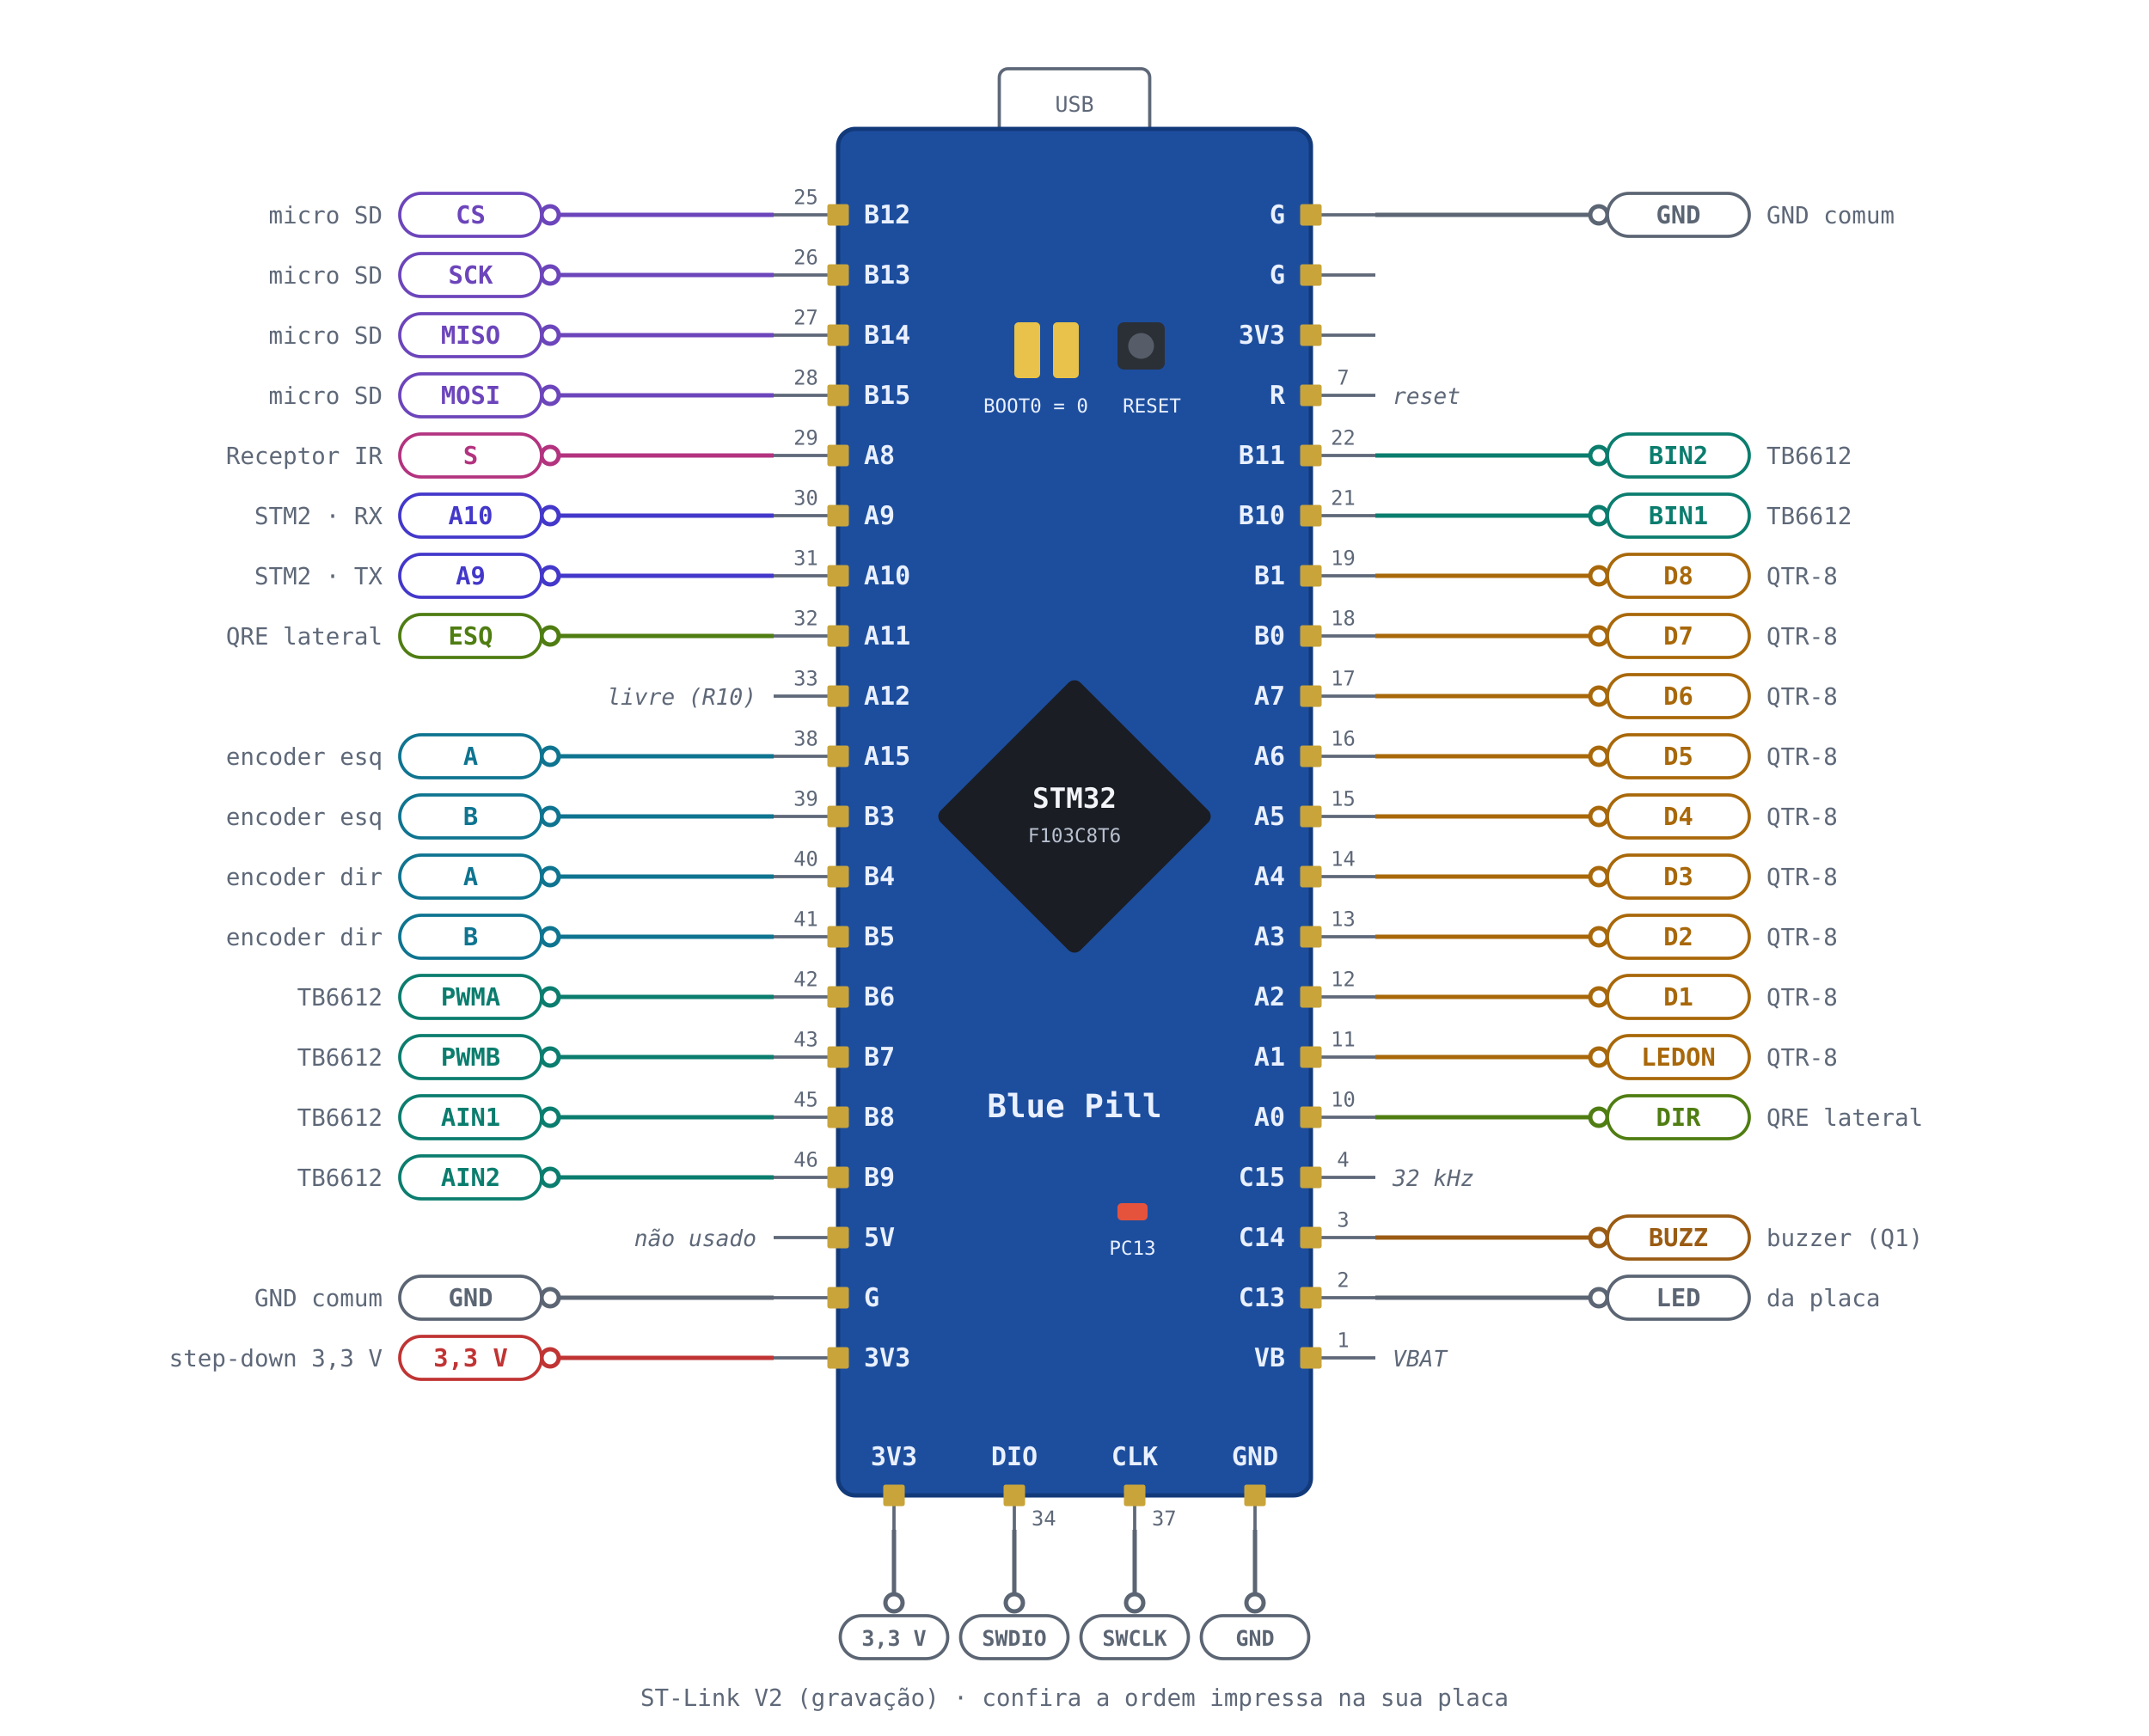
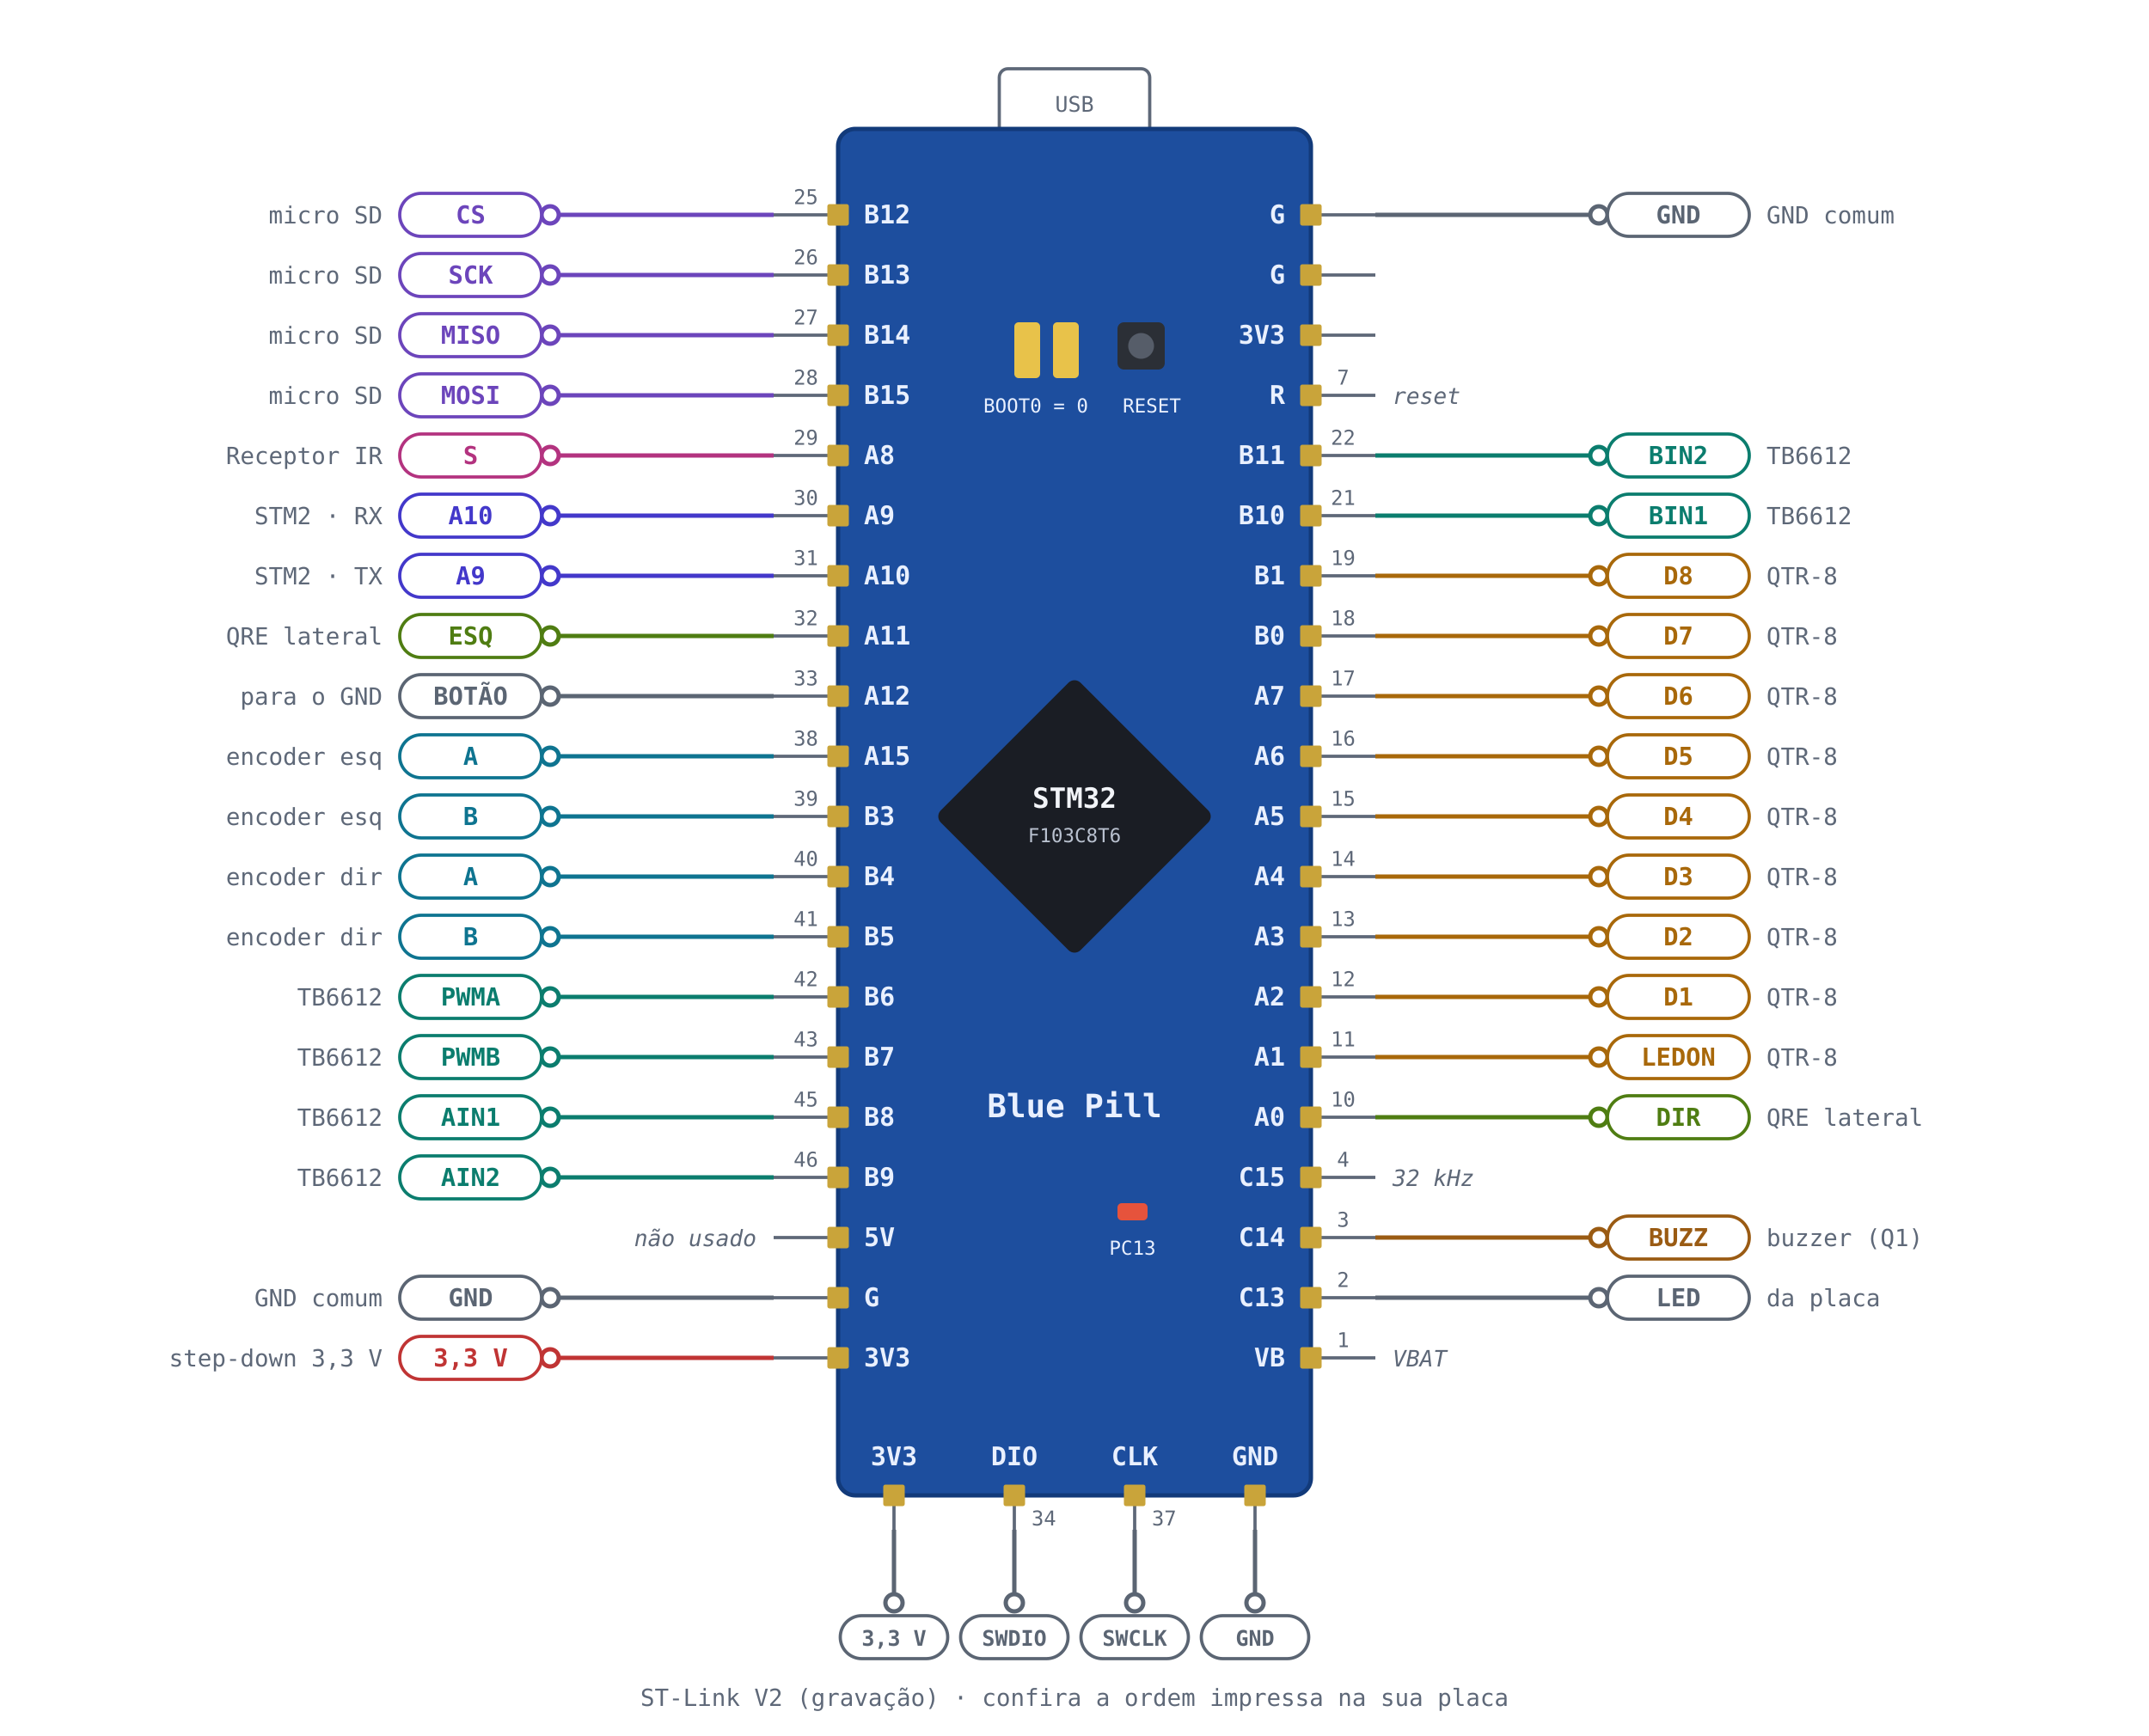
<svg xmlns="http://www.w3.org/2000/svg" viewBox="0 0 1000 808" role="img" aria-label="Pinagem da STM1">
  <style>
svg{background:#ffffff}
text{font-family:"IBM Plex Mono",ui-monospace,SFMono-Regular,Menlo,Consolas,monospace}
.pcb{fill:#1d4e9e;stroke:#123a7a;stroke-width:2}.usb{fill:#fff;stroke:#5e6878;stroke-width:1.5}.usbt{fill:#5e6878;font-size:10px}
.chip{fill:#1a1d24}.chipt{fill:#f2f4f8;font-size:13px;font-weight:600}.chipt2{fill:#b9c1cf;font-size:9px}
.jmp{fill:#e8c24a}.btn{fill:#2b2f36}.btnc{fill:#565d69}.led{fill:#e6533c}.onpcb{fill:#e9f0ff}
.title{font-size:15px;font-weight:600}.small{font-size:9px}.plab{font-size:12px;font-weight:600}.pad{fill:#c9a43a}
.stub{stroke:#5e6878;stroke-width:1.5}.num{fill:#5e6878;font-size:9.5px}.wire{stroke-width:2}.term{fill:#fff;stroke-width:2}
.pill{fill:#fff;stroke-width:1.5}.pillt{font-size:11.5px;font-weight:600}.pillt.sm{font-size:10px}.desc{fill:#5e6878;font-size:11px}
.free{fill:#5e6878;font-size:10.5px;font-style:italic}
.g-qtr{stroke:#a8680a}.pillt.g-qtr{fill:#a8680a;stroke:none}
.g-motor{stroke:#0b7d6e}.pillt.g-motor{fill:#0b7d6e;stroke:none}
.g-sd{stroke:#6c45bb}.pillt.g-sd{fill:#6c45bb;stroke:none}
.g-ir{stroke:#b3337f}.pillt.g-ir{fill:#b3337f;stroke:none}
.g-uart{stroke:#2463c4}.pillt.g-uart{fill:#2463c4;stroke:none}
.g-power{stroke:#c03434}.pillt.g-power{fill:#c03434;stroke:none}
.g-qre{stroke:#4f7d12}.pillt.g-qre{fill:#4f7d12;stroke:none}
.g-enc{stroke:#0e7490}.pillt.g-enc{fill:#0e7490;stroke:none}
.g-buz{stroke:#9a5b13}.pillt.g-buz{fill:#9a5b13;stroke:none}
.g-link{stroke:#4338ca}.pillt.g-link{fill:#4338ca;stroke:none}
.g-lcd{stroke:#c2185b}.pillt.g-lcd{fill:#c2185b;stroke:none}
.g-gnd{stroke:#5b6573}.pillt.g-gnd{fill:#5b6573;stroke:none}
.g-board{stroke:#5b6573}.pillt.g-board{fill:#5b6573;stroke:none}
</style>
  <rect x="0" y="0" width="100%" height="100%" fill="#ffffff" />
  <rect class="usb" x="465" y="32" width="70" height="34" rx="4" />
  <rect class="pcb" x="390" y="60" width="220" height="636" rx="8" />
  <text class="usbt" x="500" y="52" text-anchor="middle">USB</text>
  <rect class="chip" x="454" y="334" width="92" height="92" rx="4" transform="rotate(45 500 380)" />
  <text class="chipt" x="500" y="376" text-anchor="middle">STM32</text>
  <text class="chipt2" x="500" y="392" text-anchor="middle">F103C8T6</text>
  <rect class="jmp" x="472" y="150" width="12" height="26" rx="2" />
  <rect class="jmp" x="490" y="150" width="12" height="26" rx="2" />
  <text class="small onpcb" x="482" y="192" text-anchor="middle">BOOT0 = 0</text>
  <rect class="btn" x="520" y="150" width="22" height="22" rx="3" />
  <circle class="btnc" cx="531" cy="161" r="6" />
  <text class="small onpcb" x="536" y="192" text-anchor="middle">RESET</text>
  <rect class="led" x="520" y="560" width="14" height="8" rx="2" />
  <text class="small onpcb" x="527" y="584" text-anchor="middle">PC13</text>
  <text class="title onpcb" x="500" y="520" text-anchor="middle">Blue Pill</text>
  <line class="stub" x1="390" y1="100" x2="360" y2="100" />
  <rect class="pad" x="385" y="95" width="10" height="10" rx="1" />
  <text class="plab onpcb" x="402" y="104" text-anchor="start">B12</text>
  <text class="num" x="375.0" y="95" text-anchor="middle">25</text>
  <line class="wire g-sd" x1="360" y1="100" x2="260" y2="100" />
  <circle class="term g-sd" cx="256" cy="100" r="4" />
  <rect class="pill g-sd" x="186" y="90" width="66" height="20" rx="10" />
  <text class="pillt g-sd" x="219.0" y="104" text-anchor="middle">CS</text>
  <text class="desc" x="178" y="104" text-anchor="end">micro SD</text>
  <line class="stub" x1="390" y1="128" x2="360" y2="128" />
  <rect class="pad" x="385" y="123" width="10" height="10" rx="1" />
  <text class="plab onpcb" x="402" y="132" text-anchor="start">B13</text>
  <text class="num" x="375.0" y="123" text-anchor="middle">26</text>
  <line class="wire g-sd" x1="360" y1="128" x2="260" y2="128" />
  <circle class="term g-sd" cx="256" cy="128" r="4" />
  <rect class="pill g-sd" x="186" y="118" width="66" height="20" rx="10" />
  <text class="pillt g-sd" x="219.0" y="132" text-anchor="middle">SCK</text>
  <text class="desc" x="178" y="132" text-anchor="end">micro SD</text>
  <line class="stub" x1="390" y1="156" x2="360" y2="156" />
  <rect class="pad" x="385" y="151" width="10" height="10" rx="1" />
  <text class="plab onpcb" x="402" y="160" text-anchor="start">B14</text>
  <text class="num" x="375.0" y="151" text-anchor="middle">27</text>
  <line class="wire g-sd" x1="360" y1="156" x2="260" y2="156" />
  <circle class="term g-sd" cx="256" cy="156" r="4" />
  <rect class="pill g-sd" x="186" y="146" width="66" height="20" rx="10" />
  <text class="pillt g-sd" x="219.0" y="160" text-anchor="middle">MISO</text>
  <text class="desc" x="178" y="160" text-anchor="end">micro SD</text>
  <line class="stub" x1="390" y1="184" x2="360" y2="184" />
  <rect class="pad" x="385" y="179" width="10" height="10" rx="1" />
  <text class="plab onpcb" x="402" y="188" text-anchor="start">B15</text>
  <text class="num" x="375.0" y="179" text-anchor="middle">28</text>
  <line class="wire g-sd" x1="360" y1="184" x2="260" y2="184" />
  <circle class="term g-sd" cx="256" cy="184" r="4" />
  <rect class="pill g-sd" x="186" y="174" width="66" height="20" rx="10" />
  <text class="pillt g-sd" x="219.0" y="188" text-anchor="middle">MOSI</text>
  <text class="desc" x="178" y="188" text-anchor="end">micro SD</text>
  <line class="stub" x1="390" y1="212" x2="360" y2="212" />
  <rect class="pad" x="385" y="207" width="10" height="10" rx="1" />
  <text class="plab onpcb" x="402" y="216" text-anchor="start">A8</text>
  <text class="num" x="375.0" y="207" text-anchor="middle">29</text>
  <line class="wire g-ir" x1="360" y1="212" x2="260" y2="212" />
  <circle class="term g-ir" cx="256" cy="212" r="4" />
  <rect class="pill g-ir" x="186" y="202" width="66" height="20" rx="10" />
  <text class="pillt g-ir" x="219.0" y="216" text-anchor="middle">S</text>
  <text class="desc" x="178" y="216" text-anchor="end">Receptor IR</text>
  <line class="stub" x1="390" y1="240" x2="360" y2="240" />
  <rect class="pad" x="385" y="235" width="10" height="10" rx="1" />
  <text class="plab onpcb" x="402" y="244" text-anchor="start">A9</text>
  <text class="num" x="375.0" y="235" text-anchor="middle">30</text>
  <line class="wire g-link" x1="360" y1="240" x2="260" y2="240" />
  <circle class="term g-link" cx="256" cy="240" r="4" />
  <rect class="pill g-link" x="186" y="230" width="66" height="20" rx="10" />
  <text class="pillt g-link" x="219.0" y="244" text-anchor="middle">A10</text>
  <text class="desc" x="178" y="244" text-anchor="end">STM2 · RX</text>
  <line class="stub" x1="390" y1="268" x2="360" y2="268" />
  <rect class="pad" x="385" y="263" width="10" height="10" rx="1" />
  <text class="plab onpcb" x="402" y="272" text-anchor="start">A10</text>
  <text class="num" x="375.0" y="263" text-anchor="middle">31</text>
  <line class="wire g-link" x1="360" y1="268" x2="260" y2="268" />
  <circle class="term g-link" cx="256" cy="268" r="4" />
  <rect class="pill g-link" x="186" y="258" width="66" height="20" rx="10" />
  <text class="pillt g-link" x="219.0" y="272" text-anchor="middle">A9</text>
  <text class="desc" x="178" y="272" text-anchor="end">STM2 · TX</text>
  <line class="stub" x1="390" y1="296" x2="360" y2="296" />
  <rect class="pad" x="385" y="291" width="10" height="10" rx="1" />
  <text class="plab onpcb" x="402" y="300" text-anchor="start">A11</text>
  <text class="num" x="375.0" y="291" text-anchor="middle">32</text>
  <line class="wire g-qre" x1="360" y1="296" x2="260" y2="296" />
  <circle class="term g-qre" cx="256" cy="296" r="4" />
  <rect class="pill g-qre" x="186" y="286" width="66" height="20" rx="10" />
  <text class="pillt g-qre" x="219.0" y="300" text-anchor="middle">ESQ</text>
  <text class="desc" x="178" y="300" text-anchor="end">QRE lateral</text>
  <line class="stub" x1="390" y1="324" x2="360" y2="324" />
  <rect class="pad" x="385" y="319" width="10" height="10" rx="1" />
  <text class="plab onpcb" x="402" y="328" text-anchor="start">A12</text>
  <text class="num" x="375.0" y="319" text-anchor="middle">33</text>
-   <text class="free" x="352" y="328" text-anchor="end">livre (R10)</text>
+   <line class="wire g-board" x1="360" y1="324" x2="260" y2="324" />
+   <circle class="term g-board" cx="256" cy="324" r="4" />
+   <rect class="pill g-board" x="186" y="314" width="66" height="20" rx="10" />
+   <text class="pillt g-board" x="219.0" y="328" text-anchor="middle">BOTÃO</text>
+   <text class="desc" x="178" y="328" text-anchor="end">para o GND</text>
  <line class="stub" x1="390" y1="352" x2="360" y2="352" />
  <rect class="pad" x="385" y="347" width="10" height="10" rx="1" />
  <text class="plab onpcb" x="402" y="356" text-anchor="start">A15</text>
  <text class="num" x="375.0" y="347" text-anchor="middle">38</text>
  <line class="wire g-enc" x1="360" y1="352" x2="260" y2="352" />
  <circle class="term g-enc" cx="256" cy="352" r="4" />
  <rect class="pill g-enc" x="186" y="342" width="66" height="20" rx="10" />
  <text class="pillt g-enc" x="219.0" y="356" text-anchor="middle">A</text>
  <text class="desc" x="178" y="356" text-anchor="end">encoder esq</text>
  <line class="stub" x1="390" y1="380" x2="360" y2="380" />
  <rect class="pad" x="385" y="375" width="10" height="10" rx="1" />
  <text class="plab onpcb" x="402" y="384" text-anchor="start">B3</text>
  <text class="num" x="375.0" y="375" text-anchor="middle">39</text>
  <line class="wire g-enc" x1="360" y1="380" x2="260" y2="380" />
  <circle class="term g-enc" cx="256" cy="380" r="4" />
  <rect class="pill g-enc" x="186" y="370" width="66" height="20" rx="10" />
  <text class="pillt g-enc" x="219.0" y="384" text-anchor="middle">B</text>
  <text class="desc" x="178" y="384" text-anchor="end">encoder esq</text>
  <line class="stub" x1="390" y1="408" x2="360" y2="408" />
  <rect class="pad" x="385" y="403" width="10" height="10" rx="1" />
  <text class="plab onpcb" x="402" y="412" text-anchor="start">B4</text>
  <text class="num" x="375.0" y="403" text-anchor="middle">40</text>
  <line class="wire g-enc" x1="360" y1="408" x2="260" y2="408" />
  <circle class="term g-enc" cx="256" cy="408" r="4" />
  <rect class="pill g-enc" x="186" y="398" width="66" height="20" rx="10" />
  <text class="pillt g-enc" x="219.0" y="412" text-anchor="middle">A</text>
  <text class="desc" x="178" y="412" text-anchor="end">encoder dir</text>
  <line class="stub" x1="390" y1="436" x2="360" y2="436" />
  <rect class="pad" x="385" y="431" width="10" height="10" rx="1" />
  <text class="plab onpcb" x="402" y="440" text-anchor="start">B5</text>
  <text class="num" x="375.0" y="431" text-anchor="middle">41</text>
  <line class="wire g-enc" x1="360" y1="436" x2="260" y2="436" />
  <circle class="term g-enc" cx="256" cy="436" r="4" />
  <rect class="pill g-enc" x="186" y="426" width="66" height="20" rx="10" />
  <text class="pillt g-enc" x="219.0" y="440" text-anchor="middle">B</text>
  <text class="desc" x="178" y="440" text-anchor="end">encoder dir</text>
  <line class="stub" x1="390" y1="464" x2="360" y2="464" />
  <rect class="pad" x="385" y="459" width="10" height="10" rx="1" />
  <text class="plab onpcb" x="402" y="468" text-anchor="start">B6</text>
  <text class="num" x="375.0" y="459" text-anchor="middle">42</text>
  <line class="wire g-motor" x1="360" y1="464" x2="260" y2="464" />
  <circle class="term g-motor" cx="256" cy="464" r="4" />
  <rect class="pill g-motor" x="186" y="454" width="66" height="20" rx="10" />
  <text class="pillt g-motor" x="219.0" y="468" text-anchor="middle">PWMA</text>
  <text class="desc" x="178" y="468" text-anchor="end">TB6612</text>
  <line class="stub" x1="390" y1="492" x2="360" y2="492" />
  <rect class="pad" x="385" y="487" width="10" height="10" rx="1" />
  <text class="plab onpcb" x="402" y="496" text-anchor="start">B7</text>
  <text class="num" x="375.0" y="487" text-anchor="middle">43</text>
  <line class="wire g-motor" x1="360" y1="492" x2="260" y2="492" />
  <circle class="term g-motor" cx="256" cy="492" r="4" />
  <rect class="pill g-motor" x="186" y="482" width="66" height="20" rx="10" />
  <text class="pillt g-motor" x="219.0" y="496" text-anchor="middle">PWMB</text>
  <text class="desc" x="178" y="496" text-anchor="end">TB6612</text>
  <line class="stub" x1="390" y1="520" x2="360" y2="520" />
  <rect class="pad" x="385" y="515" width="10" height="10" rx="1" />
  <text class="plab onpcb" x="402" y="524" text-anchor="start">B8</text>
  <text class="num" x="375.0" y="515" text-anchor="middle">45</text>
  <line class="wire g-motor" x1="360" y1="520" x2="260" y2="520" />
  <circle class="term g-motor" cx="256" cy="520" r="4" />
  <rect class="pill g-motor" x="186" y="510" width="66" height="20" rx="10" />
  <text class="pillt g-motor" x="219.0" y="524" text-anchor="middle">AIN1</text>
  <text class="desc" x="178" y="524" text-anchor="end">TB6612</text>
  <line class="stub" x1="390" y1="548" x2="360" y2="548" />
  <rect class="pad" x="385" y="543" width="10" height="10" rx="1" />
  <text class="plab onpcb" x="402" y="552" text-anchor="start">B9</text>
  <text class="num" x="375.0" y="543" text-anchor="middle">46</text>
  <line class="wire g-motor" x1="360" y1="548" x2="260" y2="548" />
  <circle class="term g-motor" cx="256" cy="548" r="4" />
  <rect class="pill g-motor" x="186" y="538" width="66" height="20" rx="10" />
  <text class="pillt g-motor" x="219.0" y="552" text-anchor="middle">AIN2</text>
  <text class="desc" x="178" y="552" text-anchor="end">TB6612</text>
  <line class="stub" x1="390" y1="576" x2="360" y2="576" />
  <rect class="pad" x="385" y="571" width="10" height="10" rx="1" />
  <text class="plab onpcb" x="402" y="580" text-anchor="start">5V</text>
  <text class="free" x="352" y="580" text-anchor="end">não usado</text>
  <line class="stub" x1="390" y1="604" x2="360" y2="604" />
  <rect class="pad" x="385" y="599" width="10" height="10" rx="1" />
  <text class="plab onpcb" x="402" y="608" text-anchor="start">G</text>
  <line class="wire g-gnd" x1="360" y1="604" x2="260" y2="604" />
  <circle class="term g-gnd" cx="256" cy="604" r="4" />
  <rect class="pill g-gnd" x="186" y="594" width="66" height="20" rx="10" />
  <text class="pillt g-gnd" x="219.0" y="608" text-anchor="middle">GND</text>
  <text class="desc" x="178" y="608" text-anchor="end">GND comum</text>
  <line class="stub" x1="390" y1="632" x2="360" y2="632" />
  <rect class="pad" x="385" y="627" width="10" height="10" rx="1" />
  <text class="plab onpcb" x="402" y="636" text-anchor="start">3V3</text>
  <line class="wire g-power" x1="360" y1="632" x2="260" y2="632" />
  <circle class="term g-power" cx="256" cy="632" r="4" />
  <rect class="pill g-power" x="186" y="622" width="66" height="20" rx="10" />
  <text class="pillt g-power" x="219.0" y="636" text-anchor="middle">3,3 V</text>
  <text class="desc" x="178" y="636" text-anchor="end">step-down 3,3 V</text>
  <line class="stub" x1="610" y1="100" x2="640" y2="100" />
  <rect class="pad" x="605" y="95" width="10" height="10" rx="1" />
  <text class="plab onpcb" x="598" y="104" text-anchor="end">G</text>
  <line class="wire g-gnd" x1="640" y1="100" x2="740" y2="100" />
  <circle class="term g-gnd" cx="744" cy="100" r="4" />
  <rect class="pill g-gnd" x="748" y="90" width="66" height="20" rx="10" />
  <text class="pillt g-gnd" x="781.0" y="104" text-anchor="middle">GND</text>
  <text class="desc" x="822" y="104" text-anchor="start">GND comum</text>
  <line class="stub" x1="610" y1="128" x2="640" y2="128" />
  <rect class="pad" x="605" y="123" width="10" height="10" rx="1" />
  <text class="plab onpcb" x="598" y="132" text-anchor="end">G</text>
  <line class="stub" x1="610" y1="156" x2="640" y2="156" />
  <rect class="pad" x="605" y="151" width="10" height="10" rx="1" />
  <text class="plab onpcb" x="598" y="160" text-anchor="end">3V3</text>
  <line class="stub" x1="610" y1="184" x2="640" y2="184" />
  <rect class="pad" x="605" y="179" width="10" height="10" rx="1" />
  <text class="plab onpcb" x="598" y="188" text-anchor="end">R</text>
  <text class="num" x="625.0" y="179" text-anchor="middle">7</text>
  <text class="free" x="648" y="188" text-anchor="start">reset</text>
  <line class="stub" x1="610" y1="212" x2="640" y2="212" />
  <rect class="pad" x="605" y="207" width="10" height="10" rx="1" />
  <text class="plab onpcb" x="598" y="216" text-anchor="end">B11</text>
  <text class="num" x="625.0" y="207" text-anchor="middle">22</text>
  <line class="wire g-motor" x1="640" y1="212" x2="740" y2="212" />
  <circle class="term g-motor" cx="744" cy="212" r="4" />
  <rect class="pill g-motor" x="748" y="202" width="66" height="20" rx="10" />
  <text class="pillt g-motor" x="781.0" y="216" text-anchor="middle">BIN2</text>
  <text class="desc" x="822" y="216" text-anchor="start">TB6612</text>
  <line class="stub" x1="610" y1="240" x2="640" y2="240" />
  <rect class="pad" x="605" y="235" width="10" height="10" rx="1" />
  <text class="plab onpcb" x="598" y="244" text-anchor="end">B10</text>
  <text class="num" x="625.0" y="235" text-anchor="middle">21</text>
  <line class="wire g-motor" x1="640" y1="240" x2="740" y2="240" />
  <circle class="term g-motor" cx="744" cy="240" r="4" />
  <rect class="pill g-motor" x="748" y="230" width="66" height="20" rx="10" />
  <text class="pillt g-motor" x="781.0" y="244" text-anchor="middle">BIN1</text>
  <text class="desc" x="822" y="244" text-anchor="start">TB6612</text>
  <line class="stub" x1="610" y1="268" x2="640" y2="268" />
  <rect class="pad" x="605" y="263" width="10" height="10" rx="1" />
  <text class="plab onpcb" x="598" y="272" text-anchor="end">B1</text>
  <text class="num" x="625.0" y="263" text-anchor="middle">19</text>
  <line class="wire g-qtr" x1="640" y1="268" x2="740" y2="268" />
  <circle class="term g-qtr" cx="744" cy="268" r="4" />
  <rect class="pill g-qtr" x="748" y="258" width="66" height="20" rx="10" />
  <text class="pillt g-qtr" x="781.0" y="272" text-anchor="middle">D8</text>
  <text class="desc" x="822" y="272" text-anchor="start">QTR-8</text>
  <line class="stub" x1="610" y1="296" x2="640" y2="296" />
  <rect class="pad" x="605" y="291" width="10" height="10" rx="1" />
  <text class="plab onpcb" x="598" y="300" text-anchor="end">B0</text>
  <text class="num" x="625.0" y="291" text-anchor="middle">18</text>
  <line class="wire g-qtr" x1="640" y1="296" x2="740" y2="296" />
  <circle class="term g-qtr" cx="744" cy="296" r="4" />
  <rect class="pill g-qtr" x="748" y="286" width="66" height="20" rx="10" />
  <text class="pillt g-qtr" x="781.0" y="300" text-anchor="middle">D7</text>
  <text class="desc" x="822" y="300" text-anchor="start">QTR-8</text>
  <line class="stub" x1="610" y1="324" x2="640" y2="324" />
  <rect class="pad" x="605" y="319" width="10" height="10" rx="1" />
  <text class="plab onpcb" x="598" y="328" text-anchor="end">A7</text>
  <text class="num" x="625.0" y="319" text-anchor="middle">17</text>
  <line class="wire g-qtr" x1="640" y1="324" x2="740" y2="324" />
  <circle class="term g-qtr" cx="744" cy="324" r="4" />
  <rect class="pill g-qtr" x="748" y="314" width="66" height="20" rx="10" />
  <text class="pillt g-qtr" x="781.0" y="328" text-anchor="middle">D6</text>
  <text class="desc" x="822" y="328" text-anchor="start">QTR-8</text>
  <line class="stub" x1="610" y1="352" x2="640" y2="352" />
  <rect class="pad" x="605" y="347" width="10" height="10" rx="1" />
  <text class="plab onpcb" x="598" y="356" text-anchor="end">A6</text>
  <text class="num" x="625.0" y="347" text-anchor="middle">16</text>
  <line class="wire g-qtr" x1="640" y1="352" x2="740" y2="352" />
  <circle class="term g-qtr" cx="744" cy="352" r="4" />
  <rect class="pill g-qtr" x="748" y="342" width="66" height="20" rx="10" />
  <text class="pillt g-qtr" x="781.0" y="356" text-anchor="middle">D5</text>
  <text class="desc" x="822" y="356" text-anchor="start">QTR-8</text>
  <line class="stub" x1="610" y1="380" x2="640" y2="380" />
  <rect class="pad" x="605" y="375" width="10" height="10" rx="1" />
  <text class="plab onpcb" x="598" y="384" text-anchor="end">A5</text>
  <text class="num" x="625.0" y="375" text-anchor="middle">15</text>
  <line class="wire g-qtr" x1="640" y1="380" x2="740" y2="380" />
  <circle class="term g-qtr" cx="744" cy="380" r="4" />
  <rect class="pill g-qtr" x="748" y="370" width="66" height="20" rx="10" />
  <text class="pillt g-qtr" x="781.0" y="384" text-anchor="middle">D4</text>
  <text class="desc" x="822" y="384" text-anchor="start">QTR-8</text>
  <line class="stub" x1="610" y1="408" x2="640" y2="408" />
  <rect class="pad" x="605" y="403" width="10" height="10" rx="1" />
  <text class="plab onpcb" x="598" y="412" text-anchor="end">A4</text>
  <text class="num" x="625.0" y="403" text-anchor="middle">14</text>
  <line class="wire g-qtr" x1="640" y1="408" x2="740" y2="408" />
  <circle class="term g-qtr" cx="744" cy="408" r="4" />
  <rect class="pill g-qtr" x="748" y="398" width="66" height="20" rx="10" />
  <text class="pillt g-qtr" x="781.0" y="412" text-anchor="middle">D3</text>
  <text class="desc" x="822" y="412" text-anchor="start">QTR-8</text>
  <line class="stub" x1="610" y1="436" x2="640" y2="436" />
  <rect class="pad" x="605" y="431" width="10" height="10" rx="1" />
  <text class="plab onpcb" x="598" y="440" text-anchor="end">A3</text>
  <text class="num" x="625.0" y="431" text-anchor="middle">13</text>
  <line class="wire g-qtr" x1="640" y1="436" x2="740" y2="436" />
  <circle class="term g-qtr" cx="744" cy="436" r="4" />
  <rect class="pill g-qtr" x="748" y="426" width="66" height="20" rx="10" />
  <text class="pillt g-qtr" x="781.0" y="440" text-anchor="middle">D2</text>
  <text class="desc" x="822" y="440" text-anchor="start">QTR-8</text>
  <line class="stub" x1="610" y1="464" x2="640" y2="464" />
  <rect class="pad" x="605" y="459" width="10" height="10" rx="1" />
  <text class="plab onpcb" x="598" y="468" text-anchor="end">A2</text>
  <text class="num" x="625.0" y="459" text-anchor="middle">12</text>
  <line class="wire g-qtr" x1="640" y1="464" x2="740" y2="464" />
  <circle class="term g-qtr" cx="744" cy="464" r="4" />
  <rect class="pill g-qtr" x="748" y="454" width="66" height="20" rx="10" />
  <text class="pillt g-qtr" x="781.0" y="468" text-anchor="middle">D1</text>
  <text class="desc" x="822" y="468" text-anchor="start">QTR-8</text>
  <line class="stub" x1="610" y1="492" x2="640" y2="492" />
  <rect class="pad" x="605" y="487" width="10" height="10" rx="1" />
  <text class="plab onpcb" x="598" y="496" text-anchor="end">A1</text>
  <text class="num" x="625.0" y="487" text-anchor="middle">11</text>
  <line class="wire g-qtr" x1="640" y1="492" x2="740" y2="492" />
  <circle class="term g-qtr" cx="744" cy="492" r="4" />
  <rect class="pill g-qtr" x="748" y="482" width="66" height="20" rx="10" />
  <text class="pillt g-qtr" x="781.0" y="496" text-anchor="middle">LEDON</text>
  <text class="desc" x="822" y="496" text-anchor="start">QTR-8</text>
  <line class="stub" x1="610" y1="520" x2="640" y2="520" />
  <rect class="pad" x="605" y="515" width="10" height="10" rx="1" />
  <text class="plab onpcb" x="598" y="524" text-anchor="end">A0</text>
  <text class="num" x="625.0" y="515" text-anchor="middle">10</text>
  <line class="wire g-qre" x1="640" y1="520" x2="740" y2="520" />
  <circle class="term g-qre" cx="744" cy="520" r="4" />
  <rect class="pill g-qre" x="748" y="510" width="66" height="20" rx="10" />
  <text class="pillt g-qre" x="781.0" y="524" text-anchor="middle">DIR</text>
  <text class="desc" x="822" y="524" text-anchor="start">QRE lateral</text>
  <line class="stub" x1="610" y1="548" x2="640" y2="548" />
  <rect class="pad" x="605" y="543" width="10" height="10" rx="1" />
  <text class="plab onpcb" x="598" y="552" text-anchor="end">C15</text>
  <text class="num" x="625.0" y="543" text-anchor="middle">4</text>
  <text class="free" x="648" y="552" text-anchor="start">32 kHz</text>
  <line class="stub" x1="610" y1="576" x2="640" y2="576" />
  <rect class="pad" x="605" y="571" width="10" height="10" rx="1" />
  <text class="plab onpcb" x="598" y="580" text-anchor="end">C14</text>
  <text class="num" x="625.0" y="571" text-anchor="middle">3</text>
  <line class="wire g-buz" x1="640" y1="576" x2="740" y2="576" />
  <circle class="term g-buz" cx="744" cy="576" r="4" />
  <rect class="pill g-buz" x="748" y="566" width="66" height="20" rx="10" />
  <text class="pillt g-buz" x="781.0" y="580" text-anchor="middle">BUZZ</text>
  <text class="desc" x="822" y="580" text-anchor="start">buzzer (Q1)</text>
  <line class="stub" x1="610" y1="604" x2="640" y2="604" />
  <rect class="pad" x="605" y="599" width="10" height="10" rx="1" />
  <text class="plab onpcb" x="598" y="608" text-anchor="end">C13</text>
  <text class="num" x="625.0" y="599" text-anchor="middle">2</text>
  <line class="wire g-board" x1="640" y1="604" x2="740" y2="604" />
  <circle class="term g-board" cx="744" cy="604" r="4" />
  <rect class="pill g-board" x="748" y="594" width="66" height="20" rx="10" />
  <text class="pillt g-board" x="781.0" y="608" text-anchor="middle">LED</text>
  <text class="desc" x="822" y="608" text-anchor="start">da placa</text>
  <line class="stub" x1="610" y1="632" x2="640" y2="632" />
  <rect class="pad" x="605" y="627" width="10" height="10" rx="1" />
  <text class="plab onpcb" x="598" y="636" text-anchor="end">VB</text>
  <text class="num" x="625.0" y="627" text-anchor="middle">1</text>
  <text class="free" x="648" y="636" text-anchor="start">VBAT</text>
  <line class="stub" x1="416" y1="696" x2="416" y2="712" />
  <rect class="pad" x="411" y="691" width="10" height="10" rx="1" />
  <text class="plab onpcb" x="416" y="682" text-anchor="middle">3V3</text>
  <line class="wire g-gnd" x1="416" y1="712" x2="416" y2="742" />
  <circle class="term g-gnd" cx="416" cy="746" r="4" />
  <rect class="pill g-gnd" x="391" y="752" width="50" height="20" rx="10" />
  <text class="pillt g-gnd sm" x="416" y="766" text-anchor="middle">3,3 V</text>
  <line class="stub" x1="472" y1="696" x2="472" y2="712" />
  <rect class="pad" x="467" y="691" width="10" height="10" rx="1" />
  <text class="plab onpcb" x="472" y="682" text-anchor="middle">DIO</text>
  <text class="num" x="480" y="710">34</text>
  <line class="wire g-gnd" x1="472" y1="712" x2="472" y2="742" />
  <circle class="term g-gnd" cx="472" cy="746" r="4" />
  <rect class="pill g-gnd" x="447" y="752" width="50" height="20" rx="10" />
  <text class="pillt g-gnd sm" x="472" y="766" text-anchor="middle">SWDIO</text>
  <line class="stub" x1="528" y1="696" x2="528" y2="712" />
  <rect class="pad" x="523" y="691" width="10" height="10" rx="1" />
  <text class="plab onpcb" x="528" y="682" text-anchor="middle">CLK</text>
  <text class="num" x="536" y="710">37</text>
  <line class="wire g-gnd" x1="528" y1="712" x2="528" y2="742" />
  <circle class="term g-gnd" cx="528" cy="746" r="4" />
  <rect class="pill g-gnd" x="503" y="752" width="50" height="20" rx="10" />
  <text class="pillt g-gnd sm" x="528" y="766" text-anchor="middle">SWCLK</text>
  <line class="stub" x1="584" y1="696" x2="584" y2="712" />
  <rect class="pad" x="579" y="691" width="10" height="10" rx="1" />
  <text class="plab onpcb" x="584" y="682" text-anchor="middle">GND</text>
  <line class="wire g-gnd" x1="584" y1="712" x2="584" y2="742" />
  <circle class="term g-gnd" cx="584" cy="746" r="4" />
  <rect class="pill g-gnd" x="559" y="752" width="50" height="20" rx="10" />
  <text class="pillt g-gnd sm" x="584" y="766" text-anchor="middle">GND</text>
  <text class="desc" x="500" y="794" text-anchor="middle">ST-Link V2 (gravação) · confira a ordem impressa na sua placa</text>
</svg>
